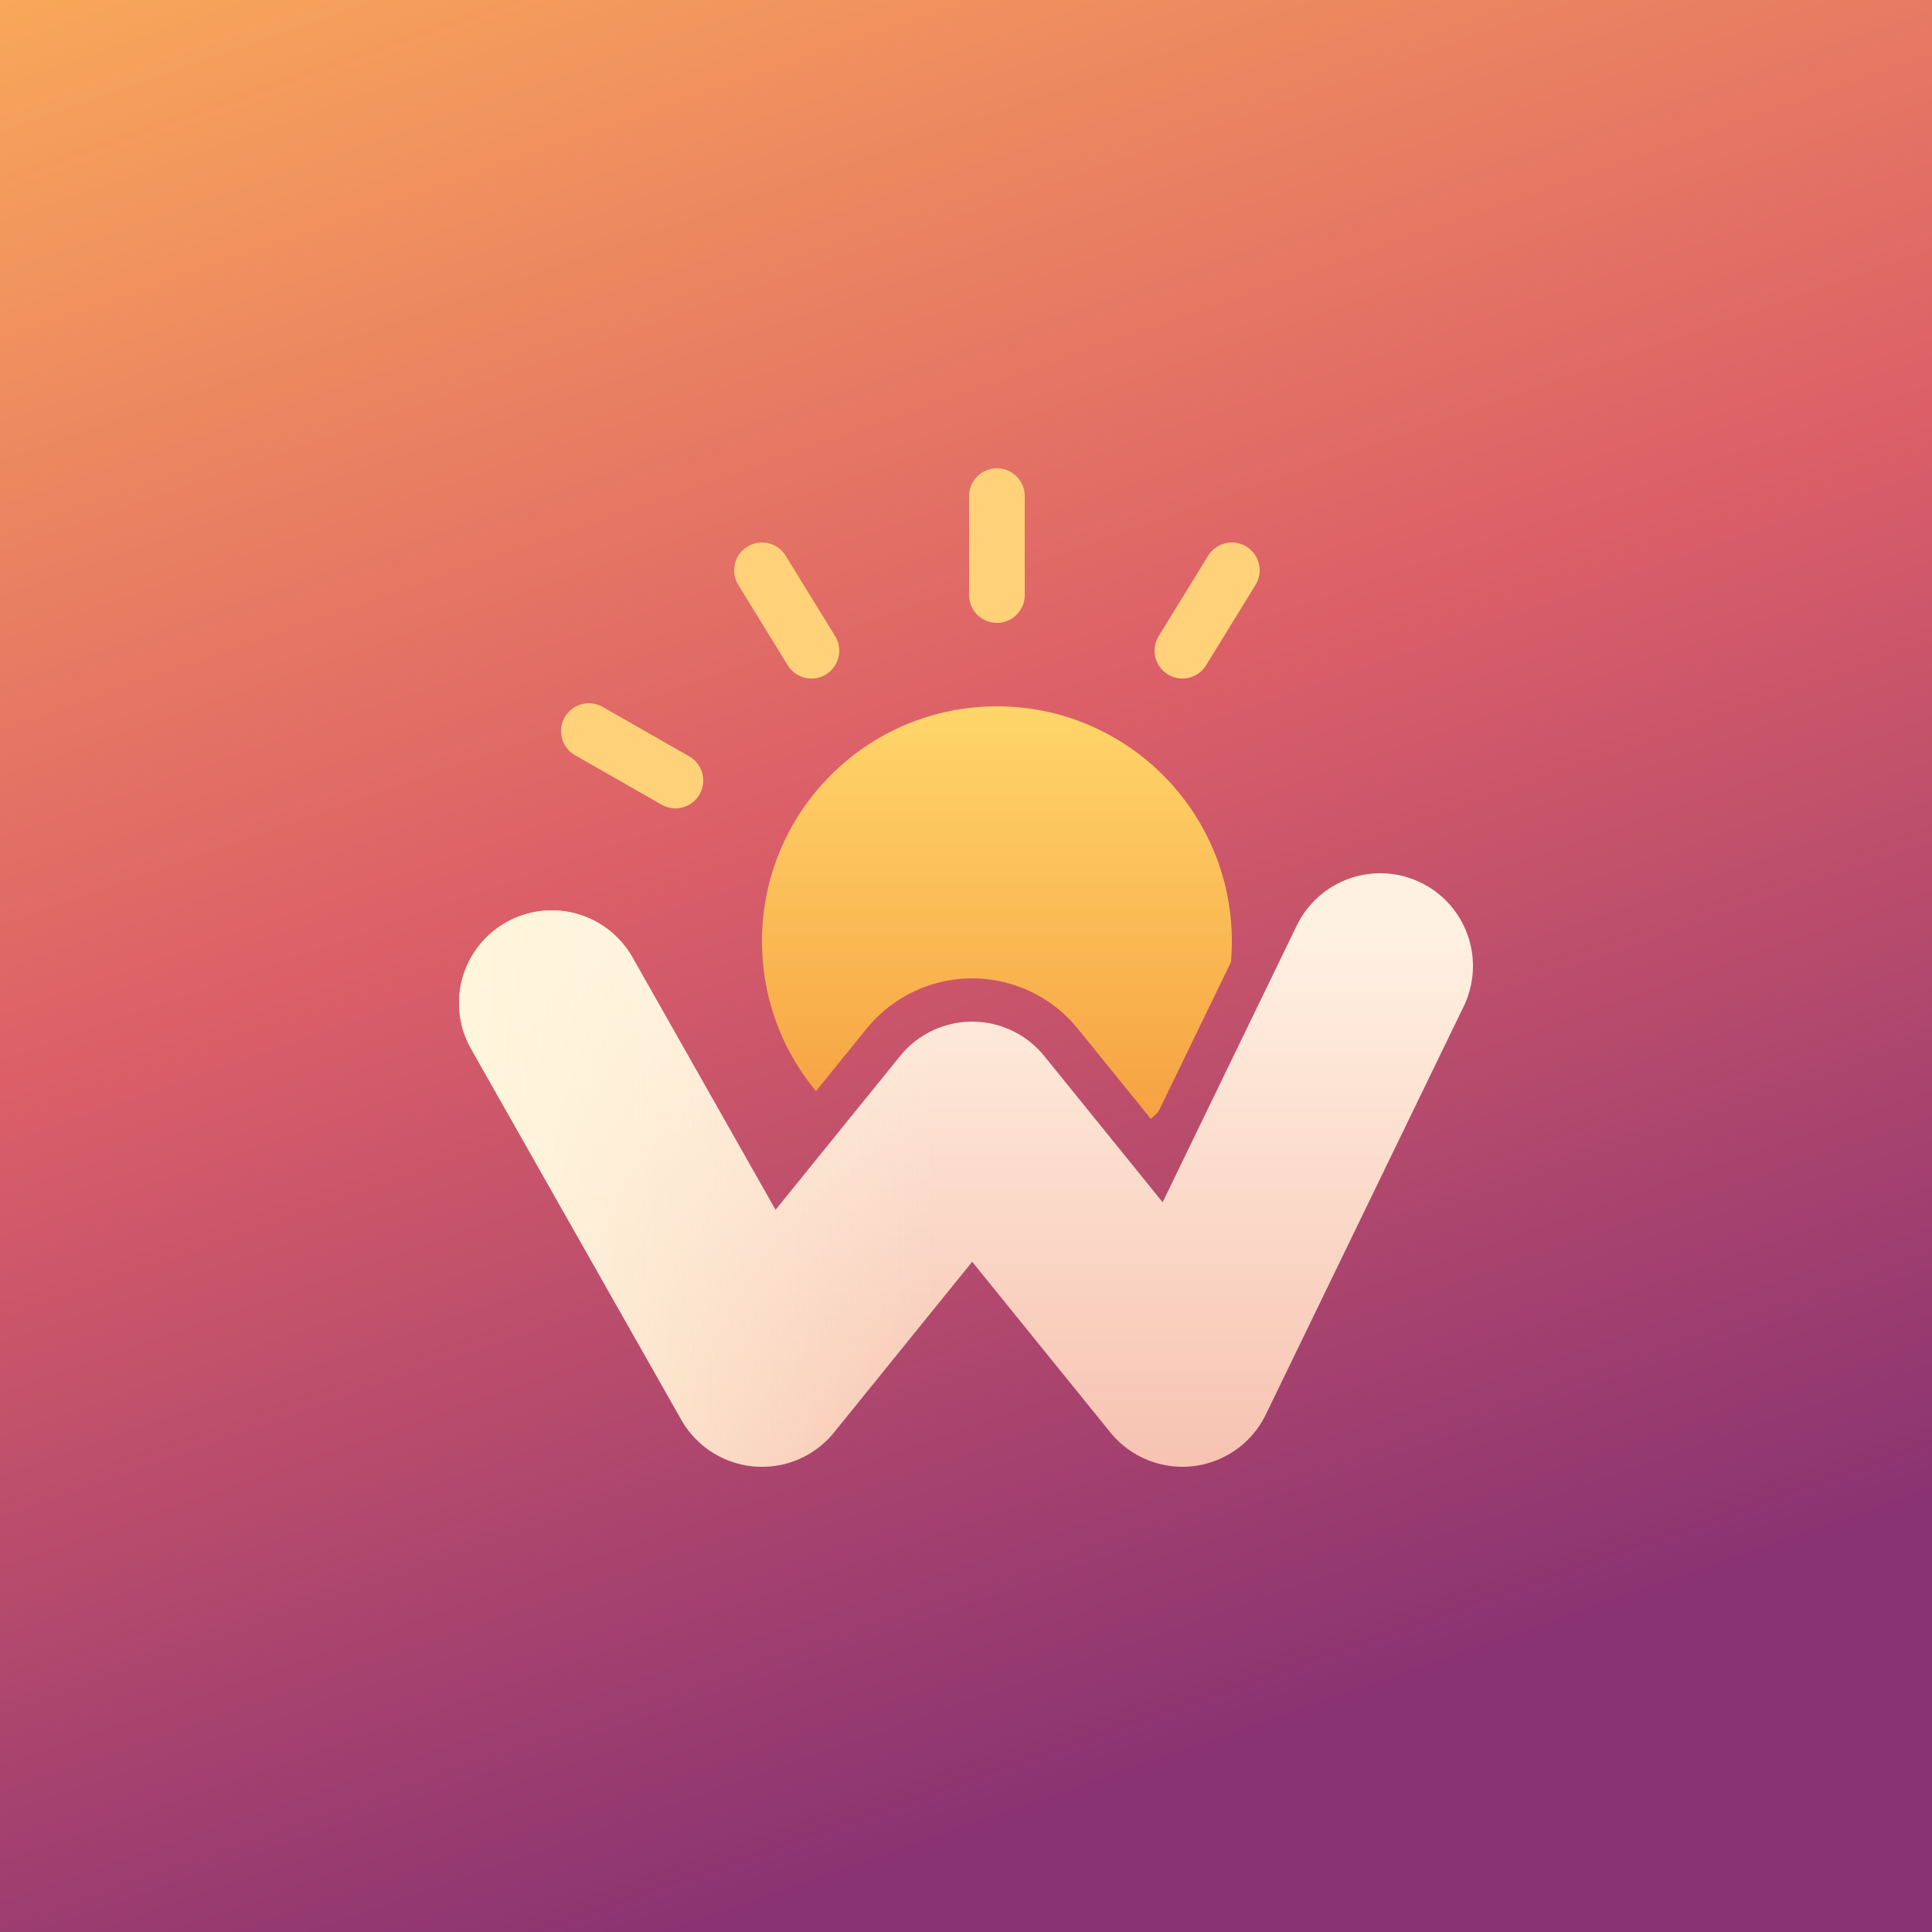
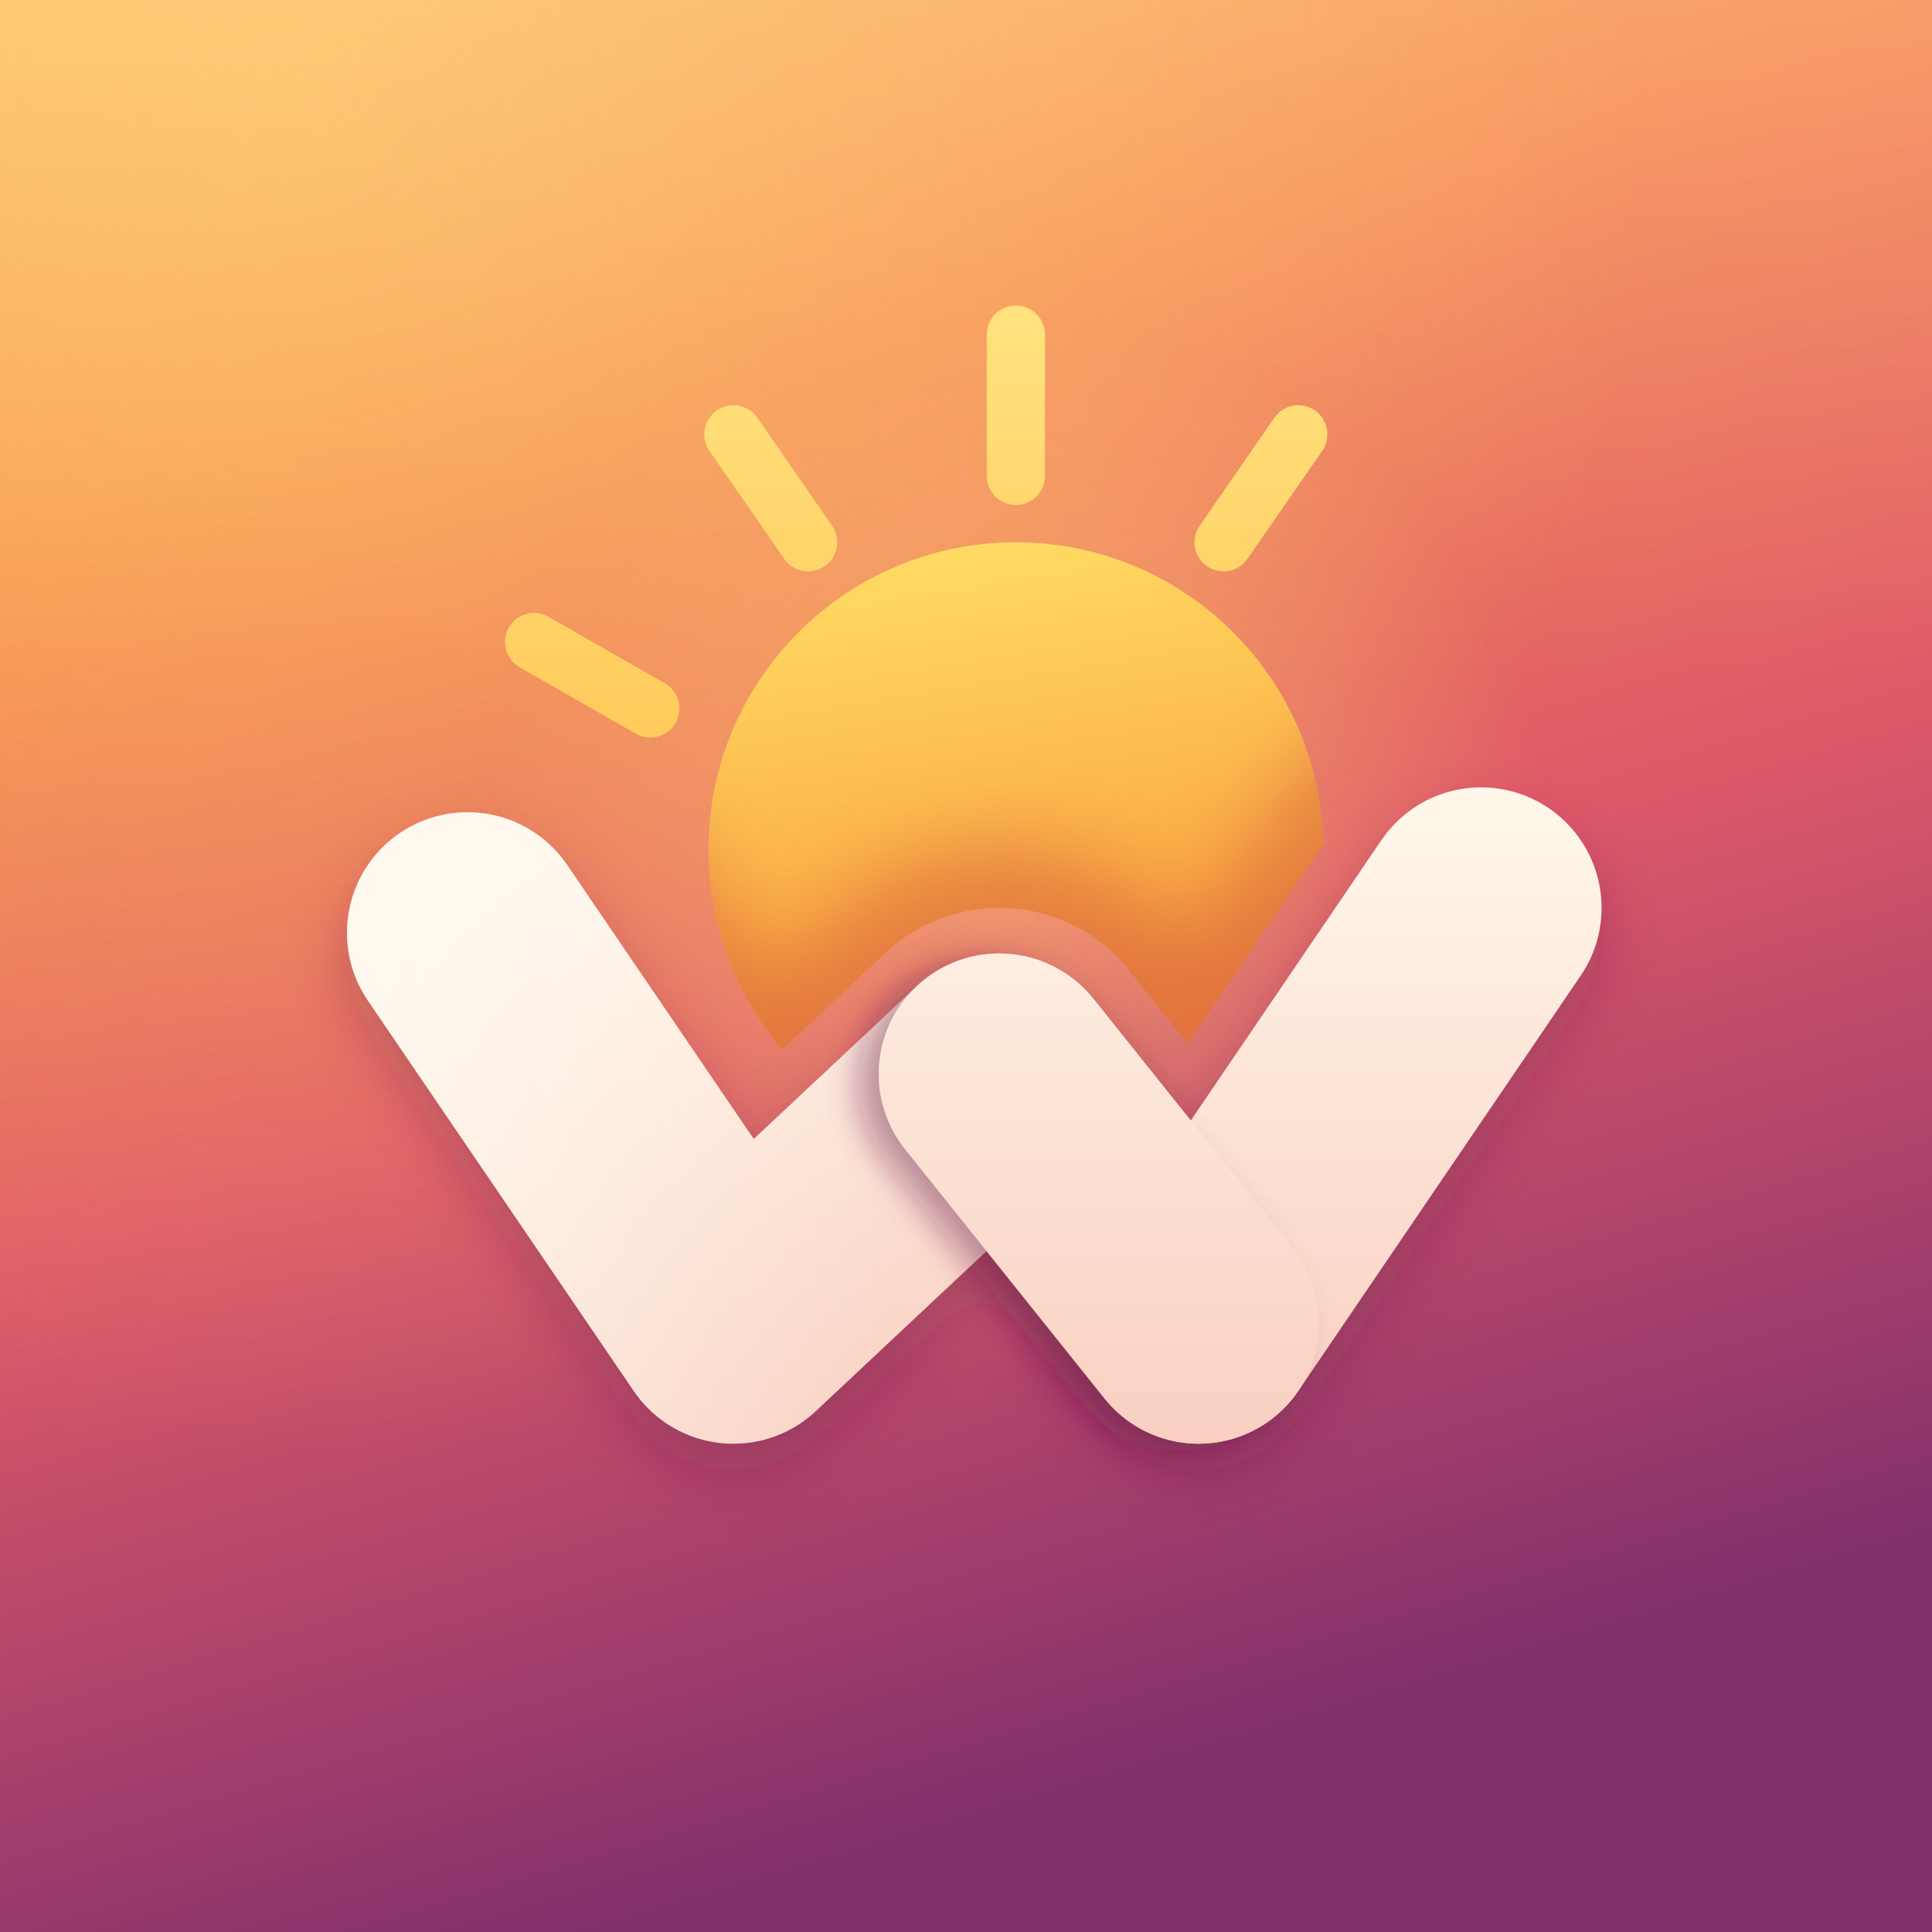
<svg xmlns="http://www.w3.org/2000/svg" viewBox="0 0 200 200">
  <defs>
-     <linearGradient id="wm-sun" x1="0" y1="0" x2="0" y2="1">
-       <stop offset="0" stop-color="#ffd66a" />
-       <stop offset="1" stop-color="#f59a3c" />
+     <linearGradient id="rays" x1="0" y1="22" x2="0" y2="72" gradientUnits="userSpaceOnUse">
+       <stop offset="0" stop-color="#ffe27e" />
+       <stop offset="1" stop-color="#ffcb5c" />
    </linearGradient>
-     <linearGradient id="wm-w" x1="0" y1="92" x2="0" y2="178" gradientUnits="userSpaceOnUse">
-       <stop offset="0" stop-color="#fff1e2" />
-       <stop offset="1" stop-color="#f7c3b2" />
+     <linearGradient id="sun" x1="100" y1="49" x2="112" y2="123" gradientUnits="userSpaceOnUse">
+       <stop offset="0" stop-color="#ffdb63" />
+       <stop offset="0.55" stop-color="#fbae45" />
+       <stop offset="1" stop-color="#f0833a" />
    </linearGradient>
-     <linearGradient id="wm-w2" x1="22" y1="0" x2="96" y2="0" gradientUnits="userSpaceOnUse">
-       <stop offset="0" stop-color="#fff6dc" />
-       <stop offset="1" stop-color="#fff6dc" stop-opacity="0" />
+     <linearGradient id="w" x1="0" y1="82" x2="0" y2="158" gradientUnits="userSpaceOnUse">
+       <stop offset="0" stop-color="#fff6ea" />
+       <stop offset="1" stop-color="#f9cfc0" />
    </linearGradient>
-     <mask id="wm-cut" maskUnits="userSpaceOnUse" x="0" y="0" width="200" height="200">
+     <linearGradient id="tint" x1="24" y1="0" x2="92" y2="0" gradientUnits="userSpaceOnUse">
+       <stop offset="0" stop-color="#fffbf2" stop-opacity="0.85" />
+       <stop offset="1" stop-color="#fffbf2" stop-opacity="0" />
+     </linearGradient>
+     <mask id="cut" maskUnits="userSpaceOnUse" x="0" y="0" width="200" height="200">
      <rect width="200" height="200" fill="#fff" />
-       <path d="M34 104 68 164 102 122 136 164 168 98" fill="none" stroke="#000" stroke-width="44" stroke-linecap="round" stroke-linejoin="round" />
+       <path d="M40 96 72 143 104 113 128 143 162 93" fill="none" stroke="#000" stroke-width="40" stroke-linecap="round" stroke-linejoin="round" />
    </mask>
-     <linearGradient id="wm-sky" x1="0" y1="0" x2="0.35" y2="1">
-       <stop offset="0" stop-color="#f9a85a" />
-       <stop offset="0.5" stop-color="#dc5f68" />
-       <stop offset="1" stop-color="#8a3372" />
+     <filter id="drop" filterUnits="userSpaceOnUse" x="-20" y="-20" width="240" height="240" color-interpolation-filters="sRGB">
+       <feDropShadow dx="0" dy="3.5" stdDeviation="3.5" flood-color="#6a1a4c" flood-opacity="0.32" />
+     </filter>
+     <filter id="fold" filterUnits="userSpaceOnUse" x="-20" y="-20" width="240" height="240" color-interpolation-filters="sRGB">
+       <feDropShadow dx="-2.5" dy="1" stdDeviation="2" flood-color="#6a1a4c" flood-opacity="0.44" />
+     </filter>
+     <filter id="sunshade" filterUnits="userSpaceOnUse" x="-20" y="-20" width="240" height="240" color-interpolation-filters="sRGB">
+       <feGaussianBlur stdDeviation="4.5" />
+     </filter>
+     <clipPath id="sunclip">
+       <circle cx="106" cy="86" r="37" />
+     </clipPath>
+     <radialGradient id="glow" cx="106" cy="86" r="64" gradientUnits="userSpaceOnUse">
+       <stop offset="0" stop-color="#ffd27a" stop-opacity="0.45" />
+       <stop offset="1" stop-color="#ffd27a" stop-opacity="0" />
+     </radialGradient>
+     <linearGradient id="sky" x1="0" y1="0" x2="0.3" y2="1">
+       <stop offset="0" stop-color="#fdb34e" />
+       <stop offset="0.28" stop-color="#f68a4c" />
+       <stop offset="0.6" stop-color="#df5a68" />
+       <stop offset="1" stop-color="#83306c" />
+     </linearGradient>
+     <radialGradient id="warm" cx="0.15" cy="0.05" r="0.7">
+       <stop offset="0" stop-color="#ffd06a" stop-opacity="0.55" />
+       <stop offset="1" stop-color="#ffd06a" stop-opacity="0" />
+     </radialGradient>
+     <linearGradient id="sheen" x1="0" y1="0" x2="0" y2="1">
+       <stop offset="0" stop-color="#fff" stop-opacity="0.16" />
+       <stop offset="0.35" stop-color="#fff" stop-opacity="0" />
    </linearGradient>
  </defs>
-   <rect width="200" height="200" fill="url(#wm-sky)" />
-   <g transform="translate(100 100) scale(0.64) translate(-101 -98)">
-     <path d="M106 22v16M144 34l-8 13M68 34l8 13M40 60l14 8" stroke="#ffd27a" stroke-width="9" stroke-linecap="round" />
-     <circle cx="106" cy="94" r="38" fill="url(#wm-sun)" mask="url(#wm-cut)" />
-     <g fill="none" stroke-width="30" stroke-linecap="round" stroke-linejoin="round">
-       <path d="M34 104 68 164 102 122 136 164 168 98" stroke="url(#wm-w)" />
-       <path d="M34 104 68 164 102 122 136 164 168 98" stroke="url(#wm-w2)" />
+   <rect width="200" height="200" fill="url(#sky)" />
+   <rect width="200" height="200" fill="url(#warm)" />
+   <rect width="200" height="200" fill="url(#sheen)" />
+   <g transform="translate(100 100) scale(0.86) translate(-100 -100)">
+     <circle cx="106" cy="86" r="64" fill="url(#glow)" />
+     <path d="M106 24v17M72 36l9 13M140 36l-9 13M48 61l14 8" stroke="url(#rays)" stroke-width="7" stroke-linecap="round" />
+     <g mask="url(#cut)">
+       <circle cx="106" cy="86" r="37" fill="url(#sun)" />
+       <g clip-path="url(#sunclip)" opacity="0.4">
+         <path d="M40 96 72 143 104 113 128 143 162 93" fill="none" stroke="#c8433a" stroke-width="55" stroke-linecap="round" stroke-linejoin="round" filter="url(#sunshade)" />
+       </g>
+     </g>
+     <g fill="none" stroke-width="29" stroke-linecap="round" stroke-linejoin="round">
+       <g filter="url(#drop)">
+         <path d="M40 96 72 143 104 113 128 143 162 93" stroke="url(#w)" />
+         <path d="M40 96 72 143 104 113 128 143 162 93" stroke="url(#tint)" />
+       </g>
+       <path d="M104 113 128 143" stroke="url(#w)" filter="url(#fold)" />
    </g>
  </g>
</svg>
